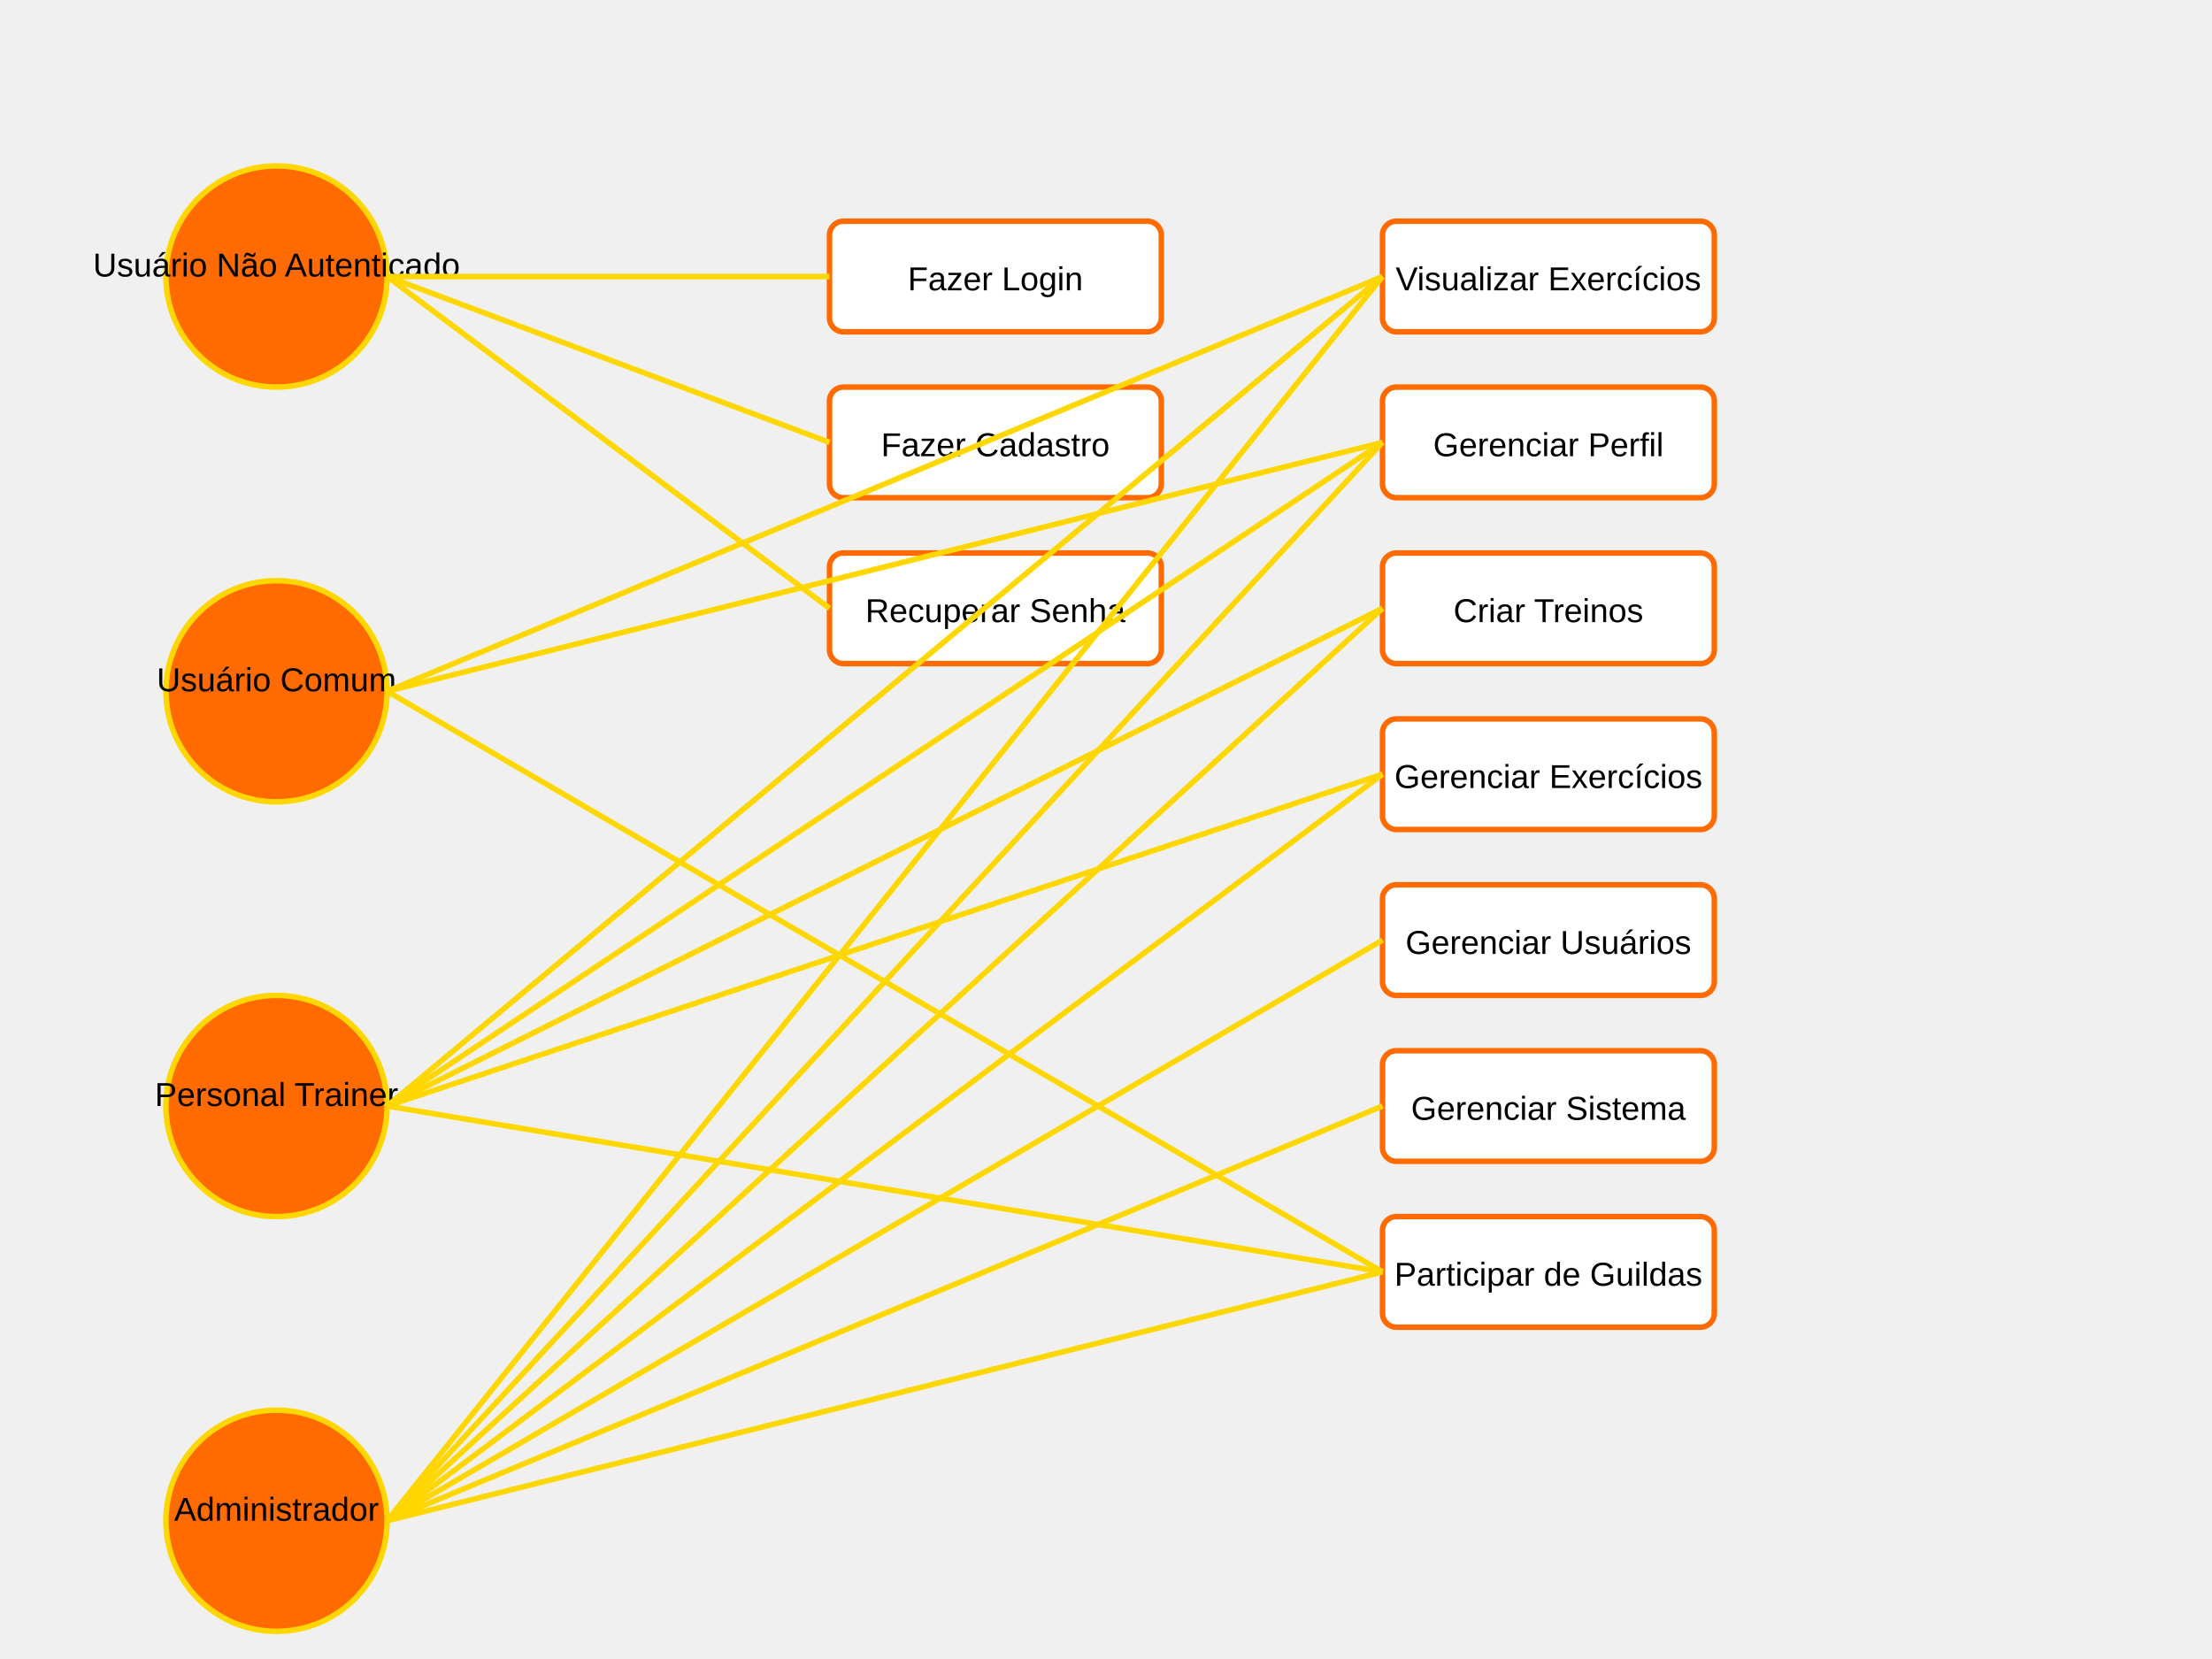
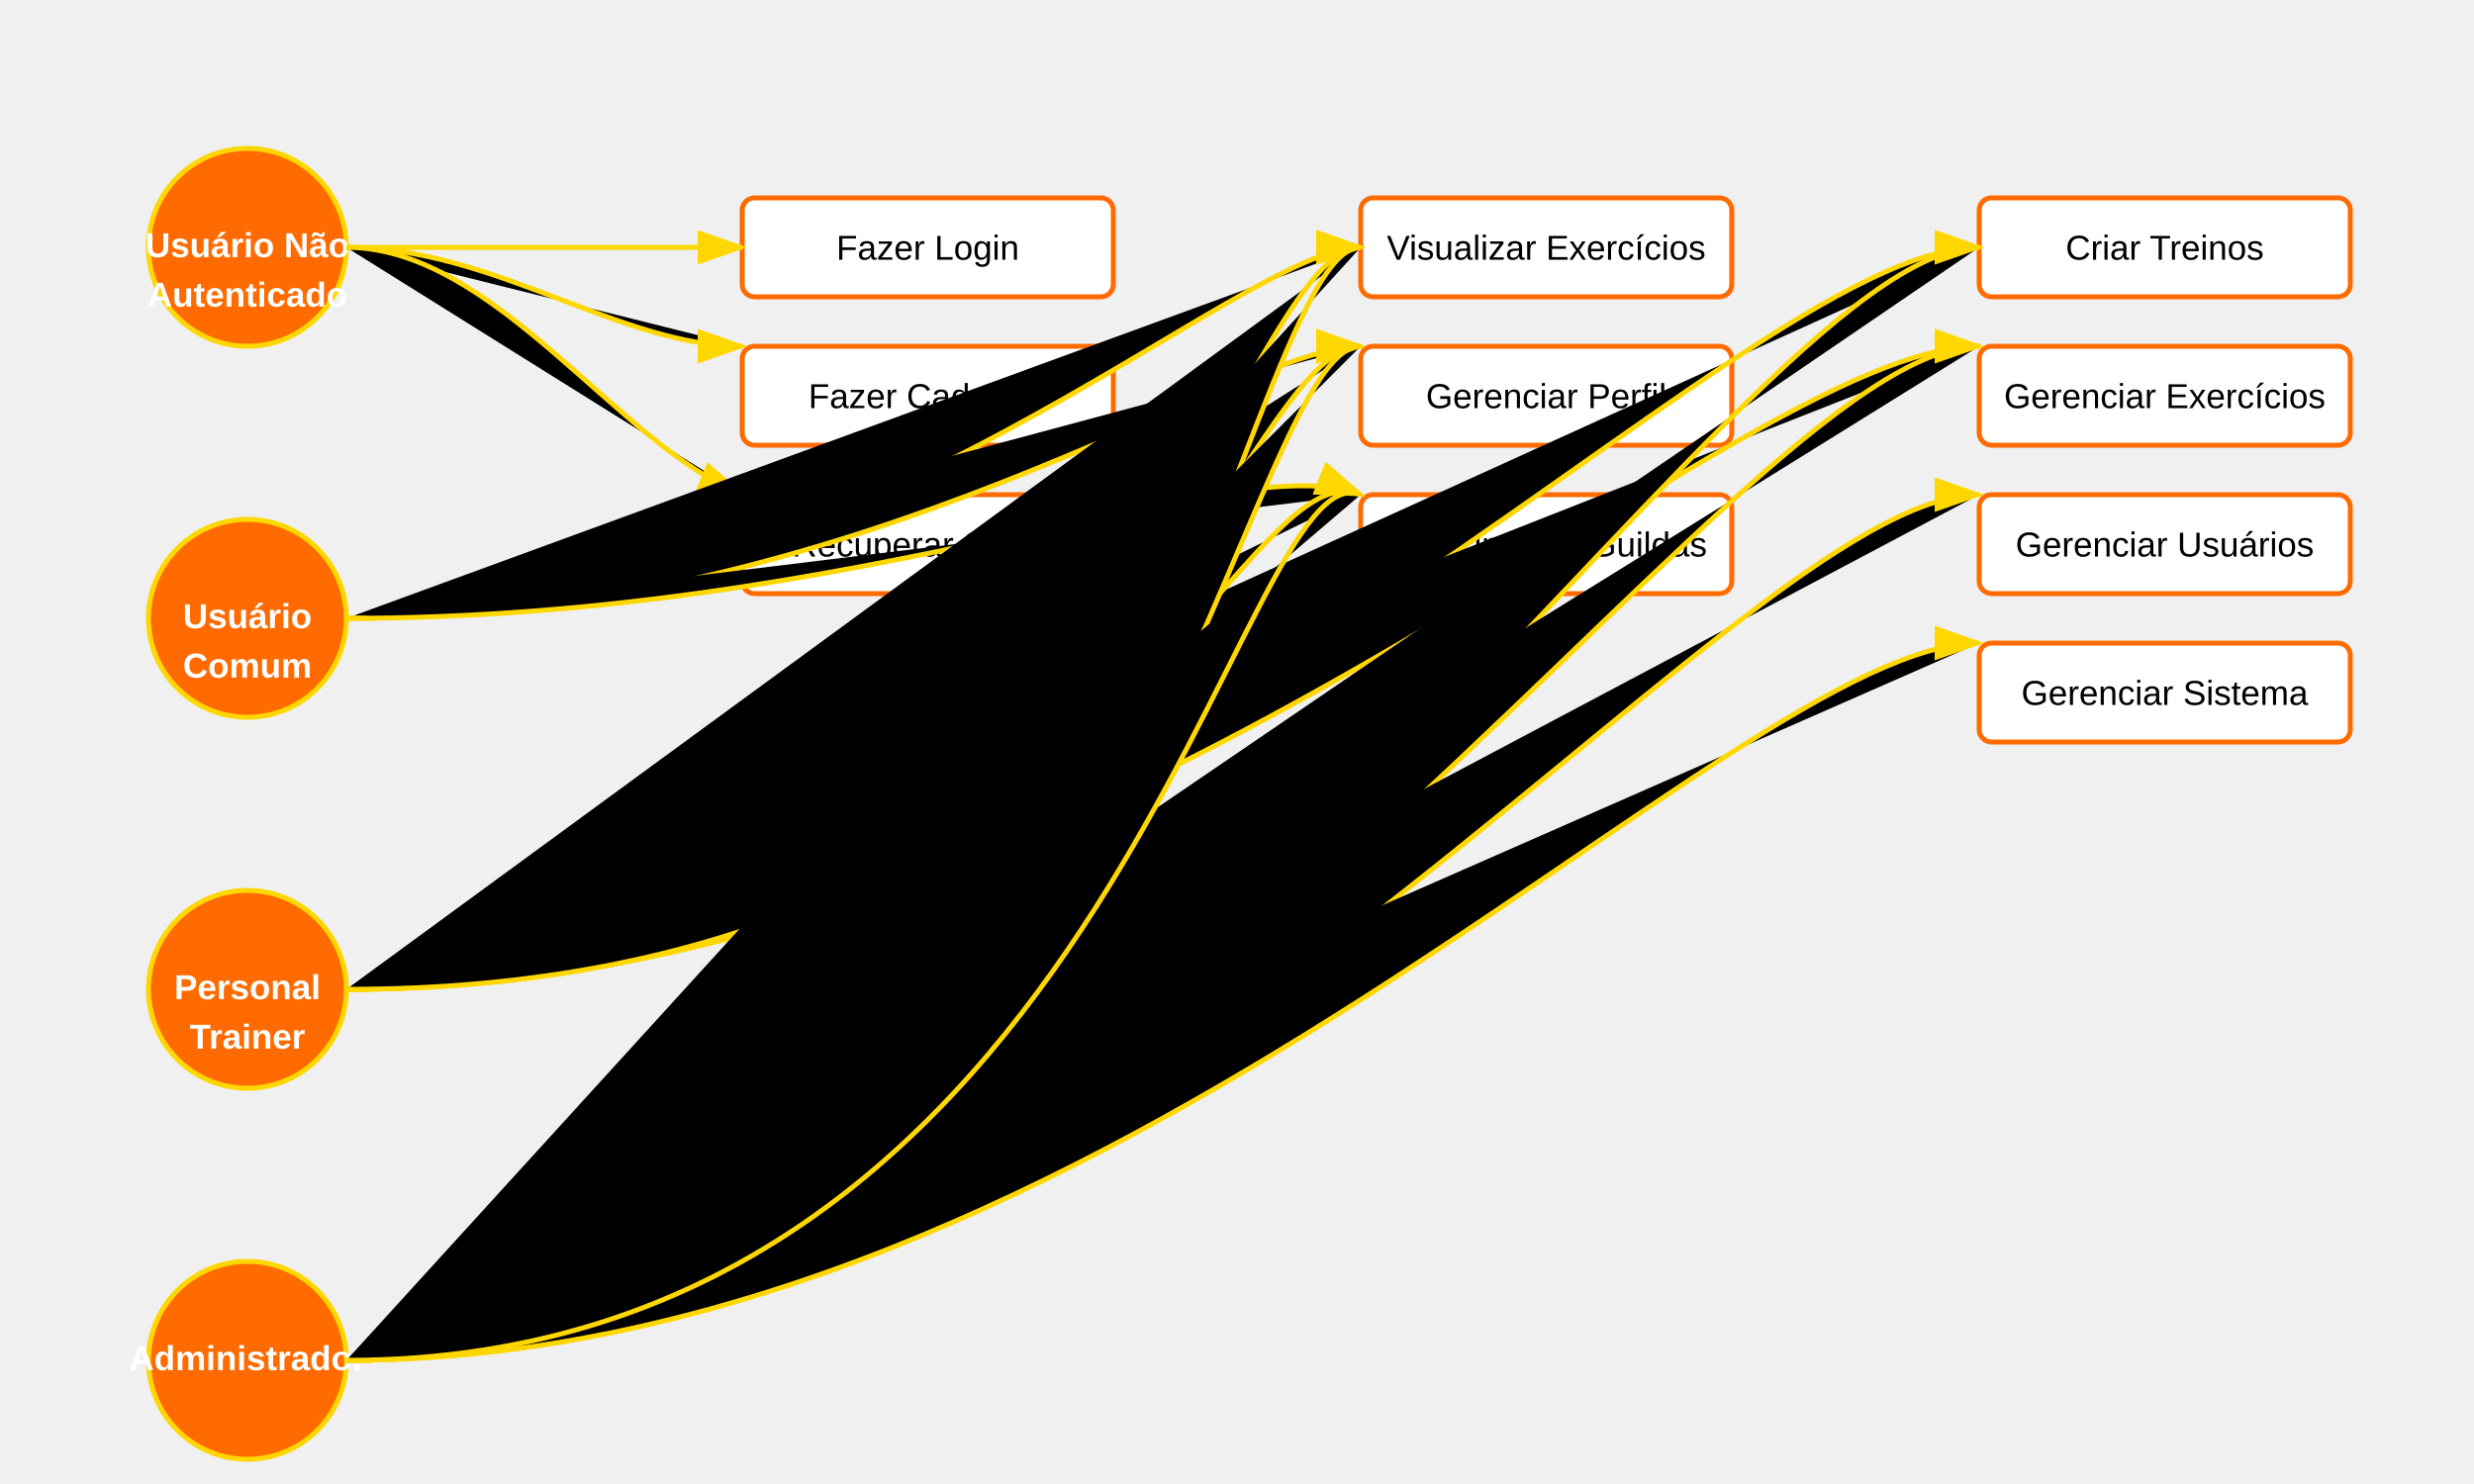
- <svg xmlns="http://www.w3.org/2000/svg" width="800" height="600" viewBox="0 0 800 600">
+ <svg xmlns="http://www.w3.org/2000/svg" width="1000" height="600" viewBox="0 0 1000 600">
  <style>
-     text { font-family: Arial, sans-serif; }
+     text { font-family: Arial, sans-serif; font-size: 14px; }
    .actor { fill: #FF6B00; stroke: #FFD700; stroke-width: 2; }
    .action { fill: white; stroke: #FF6B00; stroke-width: 2; }
-     .line { stroke: #FFD700; stroke-width: 2; }
+     .line { stroke: #FFD700; stroke-width: 2; marker-end: url(#arrowhead); }
+     .actor-text { fill: white; font-weight: bold; }
  </style>
+   <defs>
+     <marker id="arrowhead" markerWidth="10" markerHeight="7" refX="9" refY="3.5" orient="auto">
+       <polygon points="0 0, 10 3.5, 0 7" fill="#FFD700" />
+     </marker>
+   </defs>
  <g class="actors">
-     <circle class="actor" cx="100" cy="100" r="40" />
-     <text x="100" y="100" text-anchor="middle">Usuário Não Autenticado</text>
-     <circle class="actor" cx="100" cy="250" r="40" />
-     <text x="100" y="250" text-anchor="middle">Usuário Comum</text>
-     <circle class="actor" cx="100" cy="400" r="40" />
-     <text x="100" y="400" text-anchor="middle">Personal Trainer</text>
-     <circle class="actor" cx="100" cy="550" r="40" />
-     <text x="100" y="550" text-anchor="middle">Administrador</text>
+     <g transform="translate(100,100)">
+       <circle class="actor" r="40" />
+       <text class="actor-text" x="0" y="0" text-anchor="middle" dominant-baseline="middle">Usuário Não<tspan x="0" dy="20">Autenticado</tspan>
+       </text>
+     </g>
+     <g transform="translate(100,250)">
+       <circle class="actor" r="40" />
+       <text class="actor-text" x="0" y="0" text-anchor="middle" dominant-baseline="middle">Usuário<tspan x="0" dy="20">Comum</tspan>
+       </text>
+     </g>
+     <g transform="translate(100,400)">
+       <circle class="actor" r="40" />
+       <text class="actor-text" x="0" y="0" text-anchor="middle" dominant-baseline="middle">Personal<tspan x="0" dy="20">Trainer</tspan>
+       </text>
+     </g>
+     <g transform="translate(100,550)">
+       <circle class="actor" r="40" />
+       <text class="actor-text" x="0" y="0" text-anchor="middle" dominant-baseline="middle">Administrador</text>
+     </g>
  </g>
-   <g class="actions">
-     <rect class="action" x="300" y="80" width="120" height="40" rx="5" />
-     <text x="360" y="105" text-anchor="middle">Fazer Login</text>
-     <rect class="action" x="300" y="140" width="120" height="40" rx="5" />
-     <text x="360" y="165" text-anchor="middle">Fazer Cadastro</text>
-     <rect class="action" x="300" y="200" width="120" height="40" rx="5" />
-     <text x="360" y="225" text-anchor="middle">Recuperar Senha</text>
-     <rect class="action" x="500" y="80" width="120" height="40" rx="5" />
-     <text x="560" y="105" text-anchor="middle">Visualizar Exercícios</text>
-     <rect class="action" x="500" y="140" width="120" height="40" rx="5" />
-     <text x="560" y="165" text-anchor="middle">Gerenciar Perfil</text>
-     <rect class="action" x="500" y="200" width="120" height="40" rx="5" />
-     <text x="560" y="225" text-anchor="middle">Criar Treinos</text>
-     <rect class="action" x="500" y="260" width="120" height="40" rx="5" />
-     <text x="560" y="285" text-anchor="middle">Gerenciar Exercícios</text>
-     <rect class="action" x="500" y="320" width="120" height="40" rx="5" />
-     <text x="560" y="345" text-anchor="middle">Gerenciar Usuários</text>
-     <rect class="action" x="500" y="380" width="120" height="40" rx="5" />
-     <text x="560" y="405" text-anchor="middle">Gerenciar Sistema</text>
-     <rect class="action" x="500" y="440" width="120" height="40" rx="5" />
-     <text x="560" y="465" text-anchor="middle">Participar de Guildas</text>
+   <g class="action-groups">
+     <g transform="translate(300,80)">
+       <rect class="action" width="150" height="40" rx="5" />
+       <text x="75" y="25" text-anchor="middle">Fazer Login</text>
+       <rect class="action" y="60" width="150" height="40" rx="5" />
+       <text x="75" y="85" text-anchor="middle">Fazer Cadastro</text>
+       <rect class="action" y="120" width="150" height="40" rx="5" />
+       <text x="75" y="145" text-anchor="middle">Recuperar Senha</text>
+     </g>
+     <g transform="translate(550,80)">
+       <rect class="action" width="150" height="40" rx="5" />
+       <text x="75" y="25" text-anchor="middle">Visualizar Exercícios</text>
+       <rect class="action" y="60" width="150" height="40" rx="5" />
+       <text x="75" y="85" text-anchor="middle">Gerenciar Perfil</text>
+       <rect class="action" y="120" width="150" height="40" rx="5" />
+       <text x="75" y="145" text-anchor="middle">Participar de Guildas</text>
+     </g>
+     <g transform="translate(800,80)">
+       <rect class="action" width="150" height="40" rx="5" />
+       <text x="75" y="25" text-anchor="middle">Criar Treinos</text>
+       <rect class="action" y="60" width="150" height="40" rx="5" />
+       <text x="75" y="85" text-anchor="middle">Gerenciar Exercícios</text>
+     </g>
+     <g transform="translate(800,200)">
+       <rect class="action" width="150" height="40" rx="5" />
+       <text x="75" y="25" text-anchor="middle">Gerenciar Usuários</text>
+       <rect class="action" y="60" width="150" height="40" rx="5" />
+       <text x="75" y="85" text-anchor="middle">Gerenciar Sistema</text>
+     </g>
  </g>
  <g class="connections">
-     <line class="line" x1="140" y1="100" x2="300" y2="100" />
-     <line class="line" x1="140" y1="100" x2="300" y2="160" />
-     <line class="line" x1="140" y1="100" x2="300" y2="220" />
-     <line class="line" x1="140" y1="250" x2="500" y2="100" />
-     <line class="line" x1="140" y1="250" x2="500" y2="160" />
-     <line class="line" x1="140" y1="250" x2="500" y2="460" />
-     <line class="line" x1="140" y1="400" x2="500" y2="100" />
-     <line class="line" x1="140" y1="400" x2="500" y2="160" />
-     <line class="line" x1="140" y1="400" x2="500" y2="220" />
-     <line class="line" x1="140" y1="400" x2="500" y2="280" />
-     <line class="line" x1="140" y1="400" x2="500" y2="460" />
-     <line class="line" x1="140" y1="550" x2="500" y2="100" />
-     <line class="line" x1="140" y1="550" x2="500" y2="160" />
-     <line class="line" x1="140" y1="550" x2="500" y2="220" />
-     <line class="line" x1="140" y1="550" x2="500" y2="280" />
-     <line class="line" x1="140" y1="550" x2="500" y2="340" />
-     <line class="line" x1="140" y1="550" x2="500" y2="400" />
-     <line class="line" x1="140" y1="550" x2="500" y2="460" />
+     <path class="line" d="M140,100 C200,100 250,100 300,100" />
+     <path class="line" d="M140,100 C200,100 250,140 300,140" />
+     <path class="line" d="M140,100 C200,100 250,180 300,200" />
+     <path class="line" d="M140,250 C350,250 500,100 550,100" />
+     <path class="line" d="M140,250 C350,250 500,140 550,140" />
+     <path class="line" d="M140,250 C350,250 500,180 550,200" />
+     <path class="line" d="M140,400 C450,400 700,100 800,100" />
+     <path class="line" d="M140,400 C450,400 700,140 800,140" />
+     <path class="line" d="M140,400 C450,400 500,100 550,100" />
+     <path class="line" d="M140,400 C450,400 500,140 550,140" />
+     <path class="line" d="M140,400 C450,400 500,180 550,200" />
+     <path class="line" d="M140,550 C450,550 700,100 800,100" />
+     <path class="line" d="M140,550 C450,550 700,140 800,140" />
+     <path class="line" d="M140,550 C450,550 700,200 800,200" />
+     <path class="line" d="M140,550 C450,550 700,260 800,260" />
+     <path class="line" d="M140,550 C450,550 500,100 550,100" />
+     <path class="line" d="M140,550 C450,550 500,140 550,140" />
+     <path class="line" d="M140,550 C450,550 500,180 550,200" />
  </g>
</svg>
